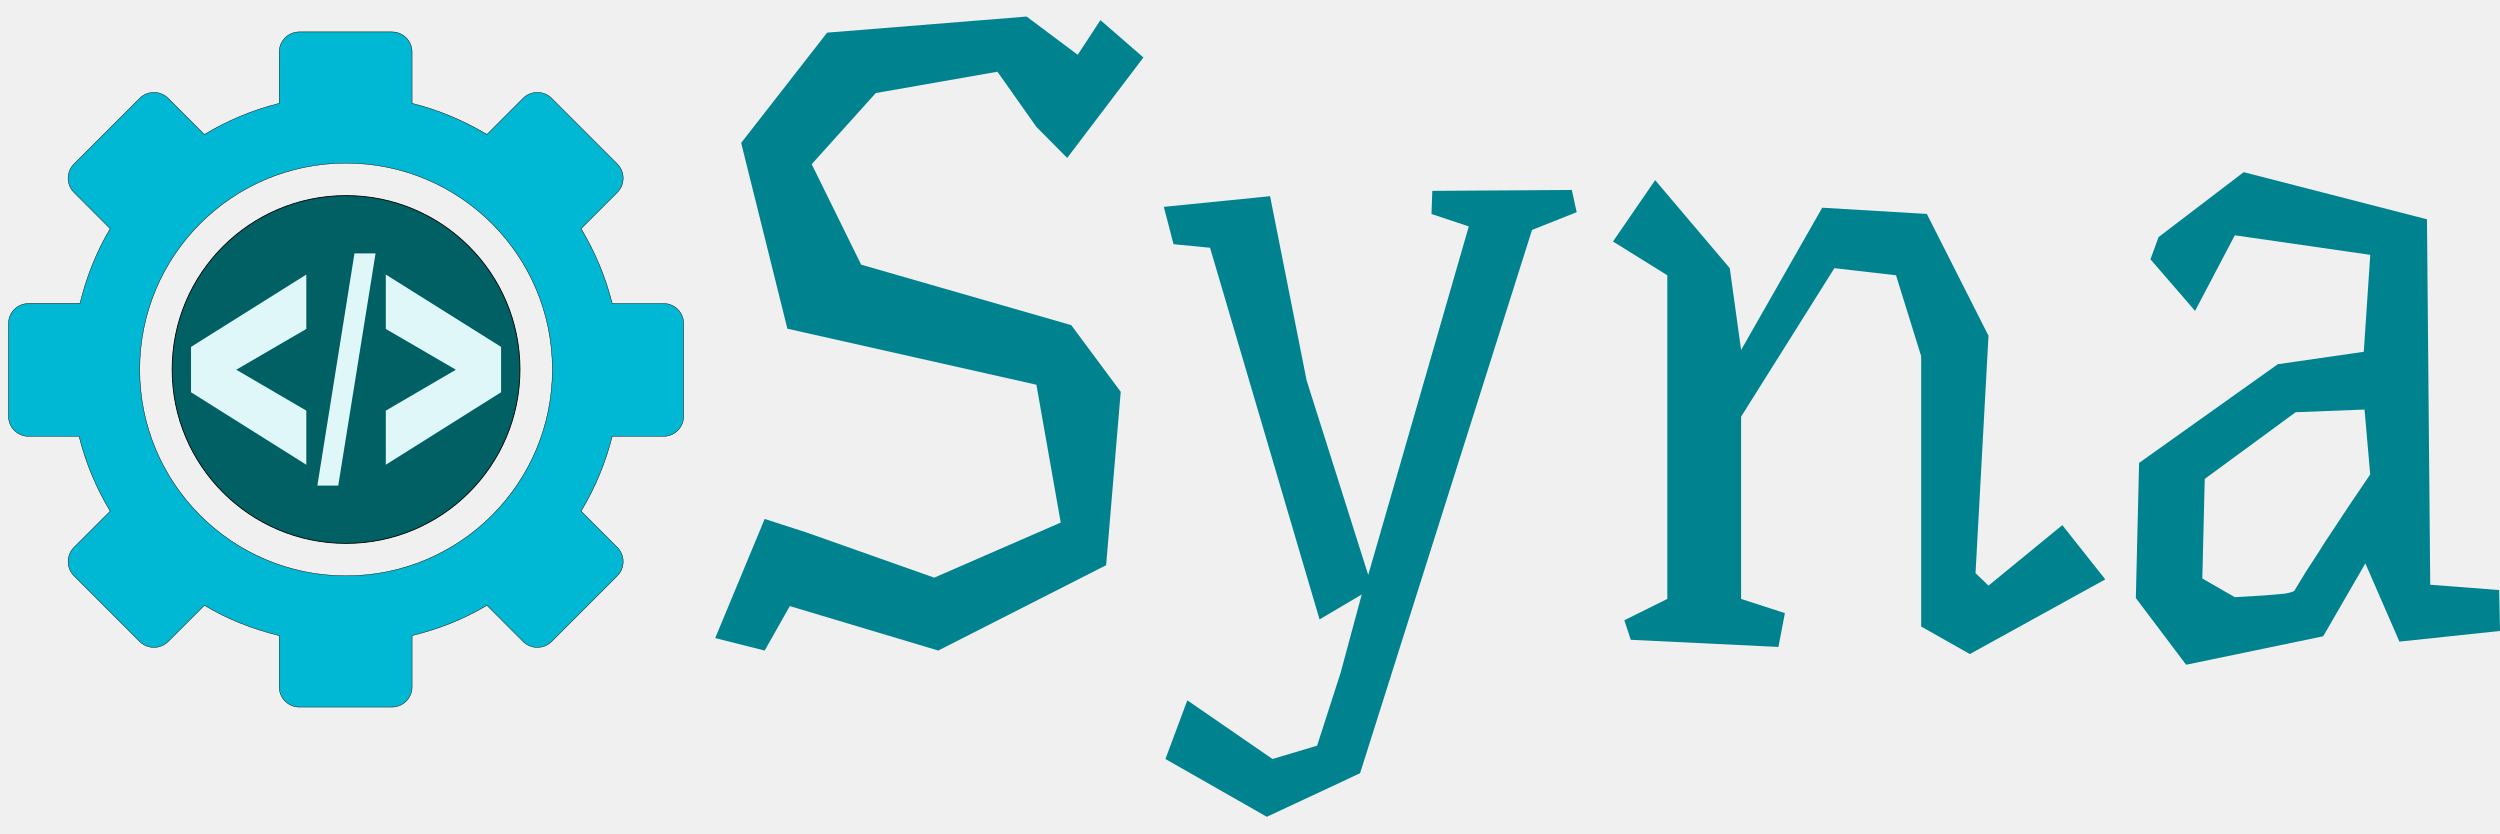
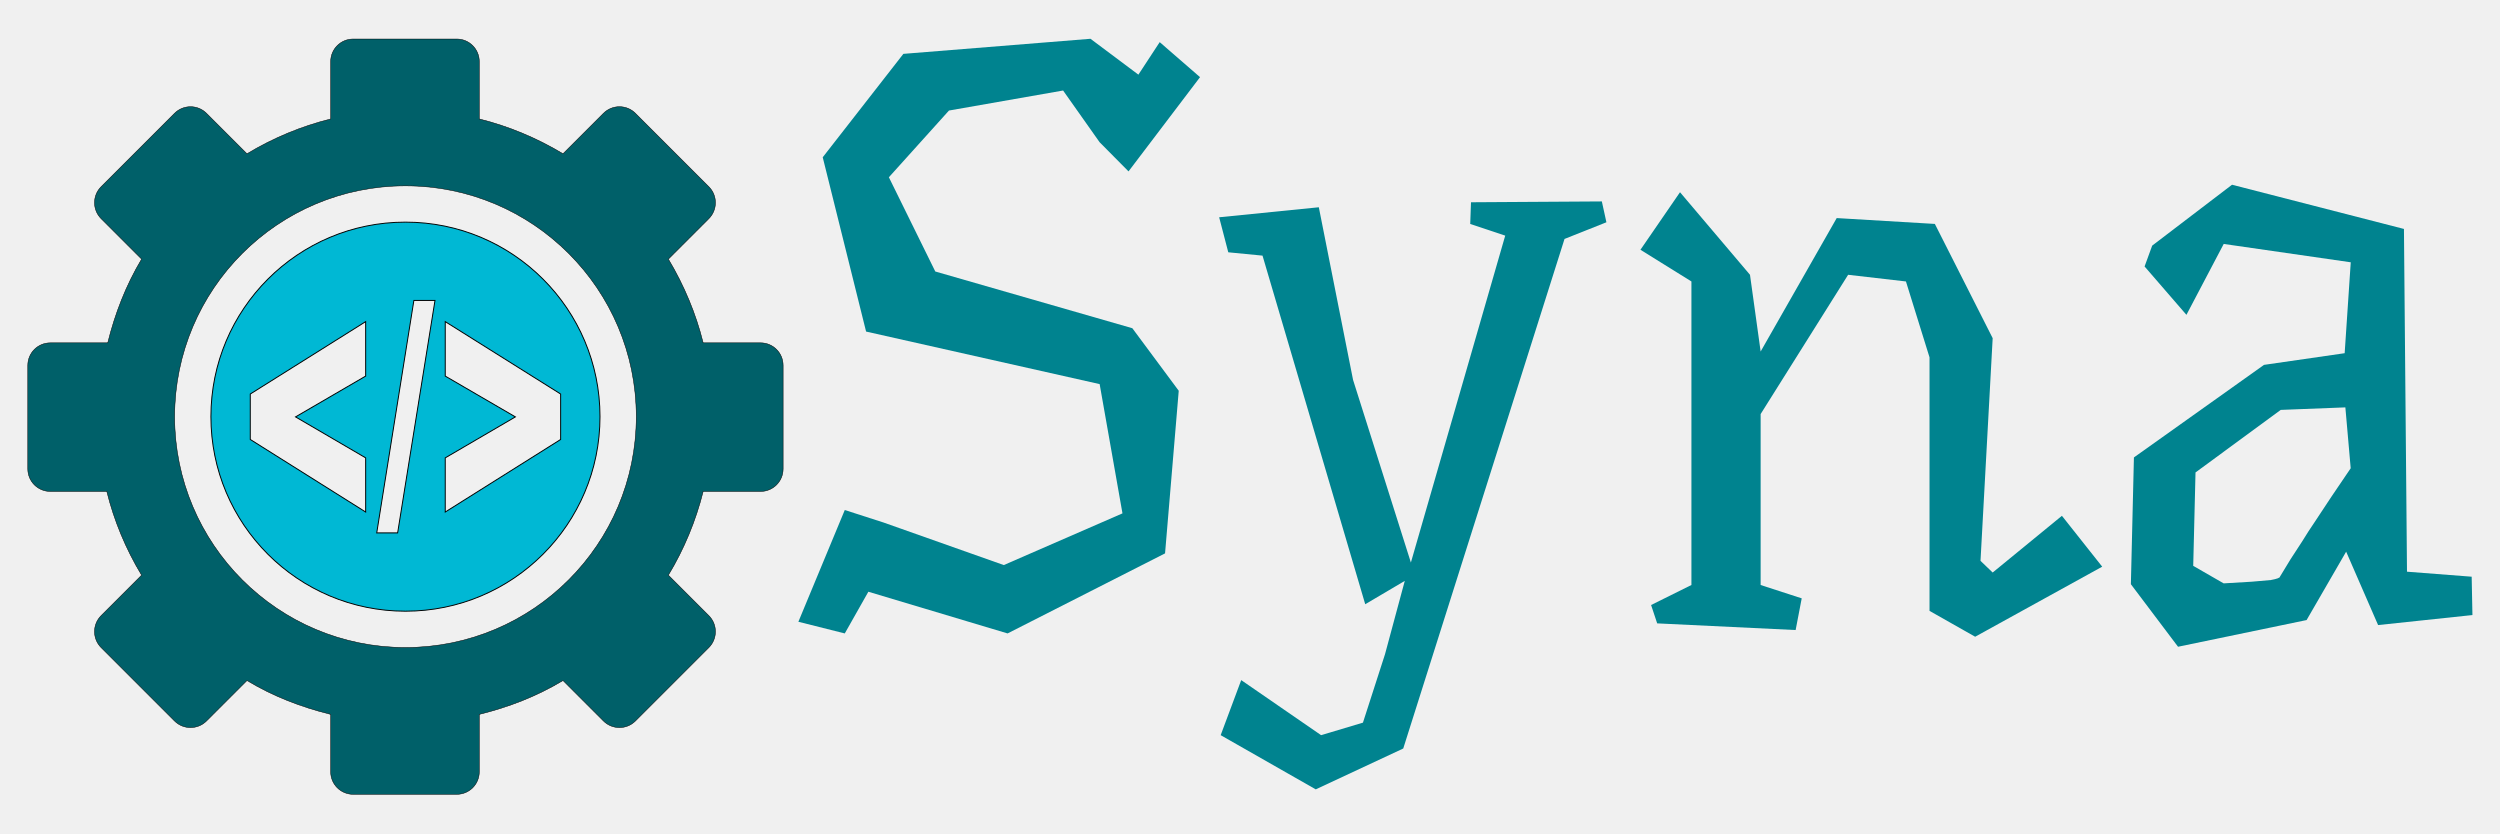
- <svg xmlns="http://www.w3.org/2000/svg" xml:space="preserve" enable-background="new 0 0 32 32" viewBox="0 0 300 100" height="100" width="300" y="0px" x="0px" id="Layer_1" version="1.1">
+ <svg xmlns="http://www.w3.org/2000/svg" xml:space="preserve" enable-background="new 0 0 32 32" viewBox="0 0 450 150" height="150" width="450" y="0px" x="0px" id="Layer_1" version="1.1">
  <defs id="defs5">
    <marker orient="auto" refY="0" refX="0" id="Arrow2Mend-5" style="overflow:visible">
      <path id="path45132-1" style="font-size:12px;fill-rule:evenodd;stroke-width:0.625;stroke-linejoin:round" d="M 8.719,4.034 -2.207,0.016 8.719,-4.002 c -1.745,2.372 -1.735,5.617 -6e-7,8.035 z" transform="scale(-0.6)" />
    </marker>
    <marker orient="auto" refY="0" refX="0" id="DotM-00" style="overflow:visible">
      <path id="path14329-2" d="m -2.5,-1 c 0,2.76 -2.24,5 -5,5 -2.76,0 -5,-2.24 -5,-5 0,-2.76 2.24,-5 5,-5 2.76,0 5,2.24 5,5 z" style="fill-rule:evenodd;stroke:#000000;stroke-width:1pt;marker-start:none;marker-end:none" transform="matrix(0.4,0,0,0.4,2.96,0.4)" />
    </marker>
    <marker orient="auto" refY="0" refX="0" id="Arrow2Mend-07" style="overflow:visible">
      <path id="path45132-31" style="font-size:12px;fill-rule:evenodd;stroke-width:0.625;stroke-linejoin:round" d="M 8.719,4.034 -2.207,0.016 8.719,-4.002 c -1.745,2.372 -1.735,5.617 -6e-7,8.035 z" transform="scale(-0.6)" />
    </marker>
    <marker orient="auto" refY="0" refX="0" id="DotM-0" style="overflow:visible">
      <path id="path14329-94" d="m -2.5,-1 c 0,2.76 -2.24,5 -5,5 -2.76,0 -5,-2.24 -5,-5 0,-2.76 2.24,-5 5,-5 2.76,0 5,2.24 5,5 z" style="fill-rule:evenodd;stroke:#000000;stroke-width:1pt;marker-start:none;marker-end:none" transform="matrix(0.4,0,0,0.4,2.96,0.4)" />
    </marker>
    <marker orient="auto" refY="0" refX="0" id="Arrow2Mend-6" style="overflow:visible">
      <path id="path45132-8" style="font-size:12px;fill-rule:evenodd;stroke-width:0.625;stroke-linejoin:round" d="M 8.719,4.034 -2.207,0.016 8.719,-4.002 c -1.745,2.372 -1.735,5.617 -6e-7,8.035 z" transform="scale(-0.6)" />
    </marker>
    <marker orient="auto" refY="0" refX="0" id="DotM-8" style="overflow:visible">
      <path id="path14329-91" d="m -2.5,-1 c 0,2.76 -2.24,5 -5,5 -2.76,0 -5,-2.24 -5,-5 0,-2.76 2.24,-5 5,-5 2.76,0 5,2.24 5,5 z" style="fill-rule:evenodd;stroke:#000000;stroke-width:1pt;marker-start:none;marker-end:none" transform="matrix(0.4,0,0,0.4,2.96,0.4)" />
    </marker>
    <clipPath id="clipPath3169-2" clipPathUnits="userSpaceOnUse">
      <rect y="105.344" x="48.992" height="428.81" width="748.776" id="rect3171-7" style="fill:#f5f5f4;fill-opacity:1;stroke:#888a85;stroke-width:2;stroke-miterlimit:4;stroke-dasharray:none;stroke-dashoffset:0;stroke-opacity:1" />
    </clipPath>
    <clipPath clipPathUnits="userSpaceOnUse" id="clipPath22-7">
      <path d="M 0,792 H 1224 V 0 H 0 Z" id="path24-2" />
    </clipPath>
    <clipPath id="clipPath6483-7" clipPathUnits="userSpaceOnUse">
      <rect y="187.656" x="67.578" height="280" width="548" id="rect6485-5" style="fill:#ffffff;fill-opacity:1;stroke:none" />
    </clipPath>
    <clipPath clipPathUnits="userSpaceOnUse" id="clipPath10152">
      <rect style="fill:#555753;fill-opacity:1;stroke:#555753;stroke-width:1.833;stroke-miterlimit:4;stroke-dasharray:none;stroke-dashoffset:0;stroke-opacity:1" id="rect10154" width="718.587" height="140.174" x="-37.134" y="754.147" />
    </clipPath>
    <marker orient="auto" refY="0" refX="0" id="Arrow2Mend-0" style="overflow:visible">
      <path id="path45132-982" style="font-size:12px;fill-rule:evenodd;stroke-width:0.625;stroke-linejoin:round" d="M 8.719,4.034 -2.207,0.016 8.719,-4.002 c -1.745,2.372 -1.735,5.617 -6e-7,8.035 z" transform="scale(-0.6)" />
    </marker>
    <marker orient="auto" refY="0" refX="0" id="DotM-2" style="overflow:visible">
      <path id="path14329-95" d="m -2.5,-1 c 0,2.76 -2.24,5 -5,5 -2.76,0 -5,-2.24 -5,-5 0,-2.76 2.24,-5 5,-5 2.76,0 5,2.24 5,5 z" style="fill-rule:evenodd;stroke:#000000;stroke-width:1pt;marker-start:none;marker-end:none" transform="matrix(0.4,0,0,0.4,2.96,0.4)" />
    </marker>
    <marker orient="auto" refY="0" refX="0" id="Arrow2Mend-2" style="overflow:visible">
      <path id="path45132-98" style="font-size:12px;fill-rule:evenodd;stroke-width:0.625;stroke-linejoin:round" d="M 8.719,4.034 -2.207,0.016 8.719,-4.002 c -1.745,2.372 -1.735,5.617 -6e-7,8.035 z" transform="scale(-0.6)" />
    </marker>
    <marker orient="auto" refY="0" refX="0" id="DotM-5" style="overflow:visible">
      <path id="path14329-1" d="m -2.5,-1 c 0,2.76 -2.24,5 -5,5 -2.76,0 -5,-2.24 -5,-5 0,-2.76 2.24,-5 5,-5 2.76,0 5,2.24 5,5 z" style="fill-rule:evenodd;stroke:#000000;stroke-width:1pt;marker-start:none;marker-end:none" transform="matrix(0.4,0,0,0.4,2.96,0.4)" />
    </marker>
    <marker orient="auto" refY="0" refX="0" id="Arrow2Mend-75" style="overflow:visible">
      <path id="path45132-9" style="font-size:12px;fill-rule:evenodd;stroke-width:0.625;stroke-linejoin:round" d="M 8.719,4.034 -2.207,0.016 8.719,-4.002 c -1.745,2.372 -1.735,5.617 -6e-7,8.035 z" transform="scale(-0.6)" />
    </marker>
    <marker orient="auto" refY="0" refX="0" id="DotM-466" style="overflow:visible">
      <path id="path14329-32" d="m -2.5,-1 c 0,2.76 -2.24,5 -5,5 -2.76,0 -5,-2.24 -5,-5 0,-2.76 2.24,-5 5,-5 2.76,0 5,2.24 5,5 z" style="fill-rule:evenodd;stroke:#000000;stroke-width:1pt;marker-start:none;marker-end:none" transform="matrix(0.4,0,0,0.4,2.96,0.4)" />
    </marker>
    <marker orient="auto" refY="0" refX="0" id="marker32938" style="overflow:visible">
      <path id="path32940" style="font-size:12px;fill-rule:evenodd;stroke-width:0.625;stroke-linejoin:round" d="M 8.719,4.034 -2.207,0.016 8.719,-4.002 c -1.745,2.372 -1.735,5.617 -6e-7,8.035 z" transform="scale(-0.6)" />
    </marker>
    <marker orient="auto" refY="0" refX="0" id="marker32934" style="overflow:visible">
      <path id="path32936" d="m -2.5,-1 c 0,2.76 -2.24,5 -5,5 -2.76,0 -5,-2.24 -5,-5 0,-2.76 2.24,-5 5,-5 2.76,0 5,2.24 5,5 z" style="fill-rule:evenodd;stroke:#000000;stroke-width:1pt;marker-start:none;marker-end:none" transform="matrix(0.4,0,0,0.4,2.96,0.4)" />
    </marker>
    <marker orient="auto" refY="0" refX="0" id="Arrow2Mend-7" style="overflow:visible">
      <path id="path45132-2" style="font-size:12px;fill-rule:evenodd;stroke-width:0.625;stroke-linejoin:round" d="M 8.719,4.034 -2.207,0.016 8.719,-4.002 c -1.745,2.372 -1.735,5.617 -6e-7,8.035 z" transform="scale(-0.6)" />
    </marker>
    <marker orient="auto" refY="0" refX="0" id="DotM-46" style="overflow:visible">
      <path id="path14329-9" d="m -2.5,-1 c 0,2.76 -2.24,5 -5,5 -2.76,0 -5,-2.24 -5,-5 0,-2.76 2.24,-5 5,-5 2.76,0 5,2.24 5,5 z" style="fill-rule:evenodd;stroke:#000000;stroke-width:1pt;marker-start:none;marker-end:none" transform="matrix(0.4,0,0,0.4,2.96,0.4)" />
    </marker>
    <marker orient="auto" refY="0" refX="0" id="Arrow2Mend-3" style="overflow:visible">
      <path id="path45132-3" style="font-size:12px;fill-rule:evenodd;stroke-width:0.625;stroke-linejoin:round" d="M 8.719,4.034 -2.207,0.016 8.719,-4.002 c -1.745,2.372 -1.735,5.617 -6e-7,8.035 z" transform="scale(-0.6)" />
    </marker>
    <marker orient="auto" refY="0" refX="0" id="DotM-42" style="overflow:visible">
      <path id="path14329-3" d="m -2.5,-1 c 0,2.76 -2.24,5 -5,5 -2.76,0 -5,-2.24 -5,-5 0,-2.76 2.24,-5 5,-5 2.76,0 5,2.24 5,5 z" style="fill-rule:evenodd;stroke:#000000;stroke-width:1pt;marker-start:none;marker-end:none" transform="matrix(0.4,0,0,0.4,2.96,0.4)" />
    </marker>
    <marker orient="auto" refY="0" refX="0" id="Arrow2Mend-9" style="overflow:visible">
      <path id="path45132-4" style="font-size:12px;fill-rule:evenodd;stroke-width:0.625;stroke-linejoin:round" d="M 8.719,4.034 -2.207,0.016 8.719,-4.002 c -1.745,2.372 -1.735,5.617 -6e-7,8.035 z" transform="scale(-0.6)" />
    </marker>
    <marker orient="auto" refY="0" refX="0" id="DotM-4" style="overflow:visible">
      <path id="path14329-8" d="m -2.5,-1 c 0,2.76 -2.24,5 -5,5 -2.76,0 -5,-2.24 -5,-5 0,-2.76 2.24,-5 5,-5 2.76,0 5,2.24 5,5 z" style="fill-rule:evenodd;stroke:#000000;stroke-width:1pt;marker-start:none;marker-end:none" transform="matrix(0.4,0,0,0.4,2.96,0.4)" />
    </marker>
    <clipPath clipPathUnits="userSpaceOnUse" id="clipPath6483-5">
      <rect style="fill:#ffffff;fill-opacity:1;stroke:none" id="rect6485-2" width="548" height="280" x="67.578" y="187.656" />
    </clipPath>
    <clipPath clipPathUnits="userSpaceOnUse" id="clipPath6483-1-7-3-0">
      <rect style="fill:#ffffff;fill-opacity:1;stroke:none" id="rect6485-6-4-5-6" width="548" height="280" x="67.578" y="187.656" />
    </clipPath>
    <marker orient="auto" refY="0" refX="0" id="Arrow2Lend-0" style="overflow:visible">
      <path id="path45126-6" style="font-size:12px;fill-rule:evenodd;stroke-width:0.625;stroke-linejoin:round" d="M 8.719,4.034 -2.207,0.016 8.719,-4.002 c -1.745,2.372 -1.735,5.617 -6e-7,8.035 z" transform="matrix(-1.1,0,0,-1.1,-1.1,0)" />
    </marker>
    <clipPath clipPathUnits="userSpaceOnUse" id="clipPath6483-1-7-3-9">
      <rect style="fill:#ffffff;fill-opacity:1;stroke:none" id="rect6485-6-4-5-8" width="548" height="280" x="67.578" y="187.656" />
    </clipPath>
    <clipPath clipPathUnits="userSpaceOnUse" id="clipPath6483-1-7-3">
      <rect style="fill:#ffffff;fill-opacity:1;stroke:none" id="rect6485-6-4-5" width="548" height="280" x="67.578" y="187.656" />
    </clipPath>
    <clipPath clipPathUnits="userSpaceOnUse" id="clipPath6483-1-7">
      <rect style="fill:#ffffff;fill-opacity:1;stroke:none" id="rect6485-6-4" width="548" height="280" x="67.578" y="187.656" />
    </clipPath>
    <clipPath clipPathUnits="userSpaceOnUse" id="clipPath6483-1">
      <rect style="fill:#ffffff;fill-opacity:1;stroke:none" id="rect6485-6" width="548" height="280" x="67.578" y="187.656" />
    </clipPath>
    <clipPath clipPathUnits="userSpaceOnUse" id="clipPath6483">
      <rect style="fill:#ffffff;fill-opacity:1;stroke:none" id="rect6485" width="548" height="280" x="67.578" y="187.656" />
    </clipPath>
    <clipPath id="clipPath22" clipPathUnits="userSpaceOnUse">
      <path id="path24" d="M 0,792 H 1224 V 0 H 0 Z" />
    </clipPath>
    <clipPath clipPathUnits="userSpaceOnUse" id="clipPath3169">
      <rect style="fill:#f5f5f4;fill-opacity:1;stroke:#888a85;stroke-width:2;stroke-miterlimit:4;stroke-dasharray:none;stroke-dashoffset:0;stroke-opacity:1" id="rect3171" width="748.776" height="428.81" x="48.992" y="105.344" />
    </clipPath>
    <marker orient="auto" refY="0" refX="0" id="Arrow2Lend" style="overflow:visible">
      <path id="path45126" style="font-size:12px;fill-rule:evenodd;stroke-width:0.625;stroke-linejoin:round" d="M 8.719,4.034 -2.207,0.016 8.719,-4.002 c -1.745,2.372 -1.735,5.617 -6e-7,8.035 z" transform="matrix(-1.1,0,0,-1.1,-1.1,0)" />
    </marker>
    <marker orient="auto" refY="0" refX="0" id="Arrow2Mend" style="overflow:visible">
      <path id="path45132" style="font-size:12px;fill-rule:evenodd;stroke-width:0.625;stroke-linejoin:round" d="M 8.719,4.034 -2.207,0.016 8.719,-4.002 c -1.745,2.372 -1.735,5.617 -6e-7,8.035 z" transform="scale(-0.6)" />
    </marker>
    <marker orient="auto" refY="0" refX="0" id="DotL" style="overflow:visible">
      <path id="path14326" d="m -2.5,-1 c 0,2.76 -2.24,5 -5,5 -2.76,0 -5,-2.24 -5,-5 0,-2.76 2.24,-5 5,-5 2.76,0 5,2.24 5,5 z" style="fill-rule:evenodd;stroke:#000000;stroke-width:1pt;marker-start:none;marker-end:none" transform="matrix(0.8,0,0,0.8,5.92,0.8)" />
    </marker>
    <marker orient="auto" refY="0" refX="0" id="DotM" style="overflow:visible">
      <path id="path14329" d="m -2.5,-1 c 0,2.76 -2.24,5 -5,5 -2.76,0 -5,-2.24 -5,-5 0,-2.76 2.24,-5 5,-5 2.76,0 5,2.24 5,5 z" style="fill-rule:evenodd;stroke:#000000;stroke-width:1pt;marker-start:none;marker-end:none" transform="matrix(0.4,0,0,0.4,2.96,0.4)" />
    </marker>
  </defs>
-   <g id="flowRoot1188" style="font-style:normal;font-variant:normal;font-weight:normal;font-stretch:normal;font-size:42.524px;line-height:125%;font-family:Underdog;-inkscape-font-specification:'Underdog, Normal';font-variant-ligatures:normal;font-variant-caps:normal;font-variant-numeric:normal;font-feature-settings:normal;text-align:start;letter-spacing:0px;word-spacing:0px;writing-mode:lr-tb;text-anchor:start;fill:#00838f;fill-opacity:1;stroke:none;stroke-width:1px;stroke-linecap:butt;stroke-linejoin:miter;stroke-opacity:1" transform="matrix(2.288847,0,0,2.509122,-119.9324,-60.13912)" aria-label="Syna">
-     <path id="path4919" style="" d="m 106.222,24.76 2.679,1.829 1.191,-1.658 2.254,1.786 -3.997,4.805 -1.616,-1.488 -2.041,-2.636 -6.379,1.021 -3.359,3.402 2.594,4.805 11.014,2.892 2.594,3.189 -0.765,8.292 -8.802,4.082 -7.782,-2.126 -1.318,2.126 -2.594,-0.595 2.594,-5.698 2.169,0.638 6.719,2.169 6.634,-2.636 -1.276,-6.591 -13.055,-2.679 -2.424,-8.887 4.508,-5.273 z" />
-     <path id="path4921" style="" d="m 132.72,34.966 -9.015,25.982 -4.89,2.084 -5.315,-2.764 1.148,-2.807 4.465,2.807 2.339,-0.638 1.233,-3.487 1.106,-3.742 -2.211,1.191 -5.741,-17.775 -1.914,-0.17 -0.51,-1.786 5.571,-0.51 1.914,8.802 3.232,9.313 5.273,-16.669 -1.956,-0.595 0.043,-1.106 7.314,-0.043 0.255,1.063 z" />
-     <path id="path4923" style="" d="m 162.774,51.677 -7.101,3.572 -2.551,-1.318 V 41.004 l -1.318,-3.87 -3.232,-0.34 -4.89,7.101 v 8.717 l 2.296,0.68 -0.34,1.616 -7.739,-0.34 -0.34,-0.936 2.254,-1.021 V 37.134 l -2.849,-1.616 2.211,-2.934 3.912,4.21 0.595,3.912 4.252,-6.804 5.486,0.298 3.232,5.826 -0.68,11.354 0.68,0.595 3.87,-2.892 z" />
-     <path id="path4925" style="" d="m 172.753,43.683 -4.763,3.189 -0.128,4.763 1.701,0.893 q 0.85,-0.043 1.573,-0.085 0.595,-0.043 1.063,-0.085 0.51,-0.085 0.51,-0.17 0,0 0.17,-0.255 0.17,-0.255 0.425,-0.638 0.298,-0.425 0.638,-0.893 0.34,-0.51 0.723,-1.021 0.85,-1.191 1.999,-2.722 l -0.298,-3.104 z m -2.722,-11.481 9.61,2.254 0.17,17.477 3.615,0.255 0.043,1.956 -5.273,0.51 -1.786,-3.742 -2.211,3.487 -7.186,1.361 -2.636,-3.189 0.17,-6.464 7.272,-4.72 4.508,-0.595 0.34,-4.635 -7.101,-0.936 -2.084,3.615 -2.339,-2.466 0.425,-1.063 z" />
+   <g id="flowRoot1188" style="font-style:normal;font-variant:normal;font-weight:normal;font-stretch:normal;font-size:42.524px;line-height:125%;font-family:Underdog;-inkscape-font-specification:'Underdog, Normal';font-variant-ligatures:normal;font-variant-caps:normal;font-variant-numeric:normal;font-feature-settings:normal;text-align:start;letter-spacing:0px;word-spacing:0px;writing-mode:lr-tb;text-anchor:start;fill:#00838f;fill-opacity:1;stroke:none;stroke-width:1px;stroke-linecap:butt;stroke-linejoin:miter;stroke-opacity:1" transform="matrix(3.220248,0,0,3.53016,-145.7769,-80.42645)" aria-label="Syna">
+     <path id="path17863" style="" d="m 106.222,24.76 2.679,1.829 1.191,-1.658 2.254,1.786 -3.997,4.805 -1.616,-1.488 -2.041,-2.636 -6.379,1.021 -3.359,3.402 2.594,4.805 11.014,2.892 2.594,3.189 -0.765,8.292 -8.802,4.082 -7.782,-2.126 -1.318,2.126 -2.594,-0.595 2.594,-5.698 2.169,0.638 6.719,2.169 6.634,-2.636 -1.276,-6.591 -13.055,-2.679 -2.424,-8.887 4.508,-5.273 z" />
+     <path id="path17865" style="" d="m 132.72,34.966 -9.015,25.982 -4.89,2.084 -5.315,-2.764 1.148,-2.807 4.465,2.807 2.339,-0.638 1.233,-3.487 1.106,-3.742 -2.211,1.191 -5.741,-17.775 -1.914,-0.17 -0.51,-1.786 5.571,-0.51 1.914,8.802 3.232,9.313 5.273,-16.669 -1.956,-0.595 0.043,-1.106 7.314,-0.043 0.255,1.063 z" />
+     <path id="path17867" style="" d="m 162.774,51.677 -7.101,3.572 -2.551,-1.318 V 41.004 l -1.318,-3.87 -3.232,-0.34 -4.89,7.101 v 8.717 l 2.296,0.68 -0.34,1.616 -7.739,-0.34 -0.34,-0.936 2.254,-1.021 V 37.134 l -2.849,-1.616 2.211,-2.934 3.912,4.21 0.595,3.912 4.252,-6.804 5.486,0.298 3.232,5.826 -0.68,11.354 0.68,0.595 3.87,-2.892 z" />
+     <path id="path17869" style="" d="m 172.753,43.683 -4.763,3.189 -0.128,4.763 1.701,0.893 q 0.85,-0.043 1.573,-0.085 0.595,-0.043 1.063,-0.085 0.51,-0.085 0.51,-0.17 0,0 0.17,-0.255 0.17,-0.255 0.425,-0.638 0.298,-0.425 0.638,-0.893 0.34,-0.51 0.723,-1.021 0.85,-1.191 1.999,-2.722 l -0.298,-3.104 z m -2.722,-11.481 9.61,2.254 0.17,17.477 3.615,0.255 0.043,1.956 -5.273,0.51 -1.786,-3.742 -2.211,3.487 -7.186,1.361 -2.636,-3.189 0.17,-6.464 7.272,-4.72 4.508,-0.595 0.34,-4.635 -7.101,-0.936 -2.084,3.615 -2.339,-2.466 0.425,-1.063 z" />
  </g>
-   <flowRoot style="font-style:normal;font-weight:normal;font-size:40px;line-height:125%;font-family:Sans;letter-spacing:0px;word-spacing:0px;fill:#000000;fill-opacity:1;stroke:none;stroke-width:1px;stroke-linecap:butt;stroke-linejoin:miter;stroke-opacity:1" id="flowRoot1196" xml:space="preserve">
+   <flowRoot transform="translate(0,50)" style="font-style:normal;font-weight:normal;font-size:40px;line-height:125%;font-family:Sans;letter-spacing:0px;word-spacing:0px;fill:#000000;fill-opacity:1;stroke:none;stroke-width:1px;stroke-linecap:butt;stroke-linejoin:miter;stroke-opacity:1" id="flowRoot1196" xml:space="preserve">
    <flowRegion id="flowRegion1198">
      <rect y="110.076" x="103.414" height="41.101" width="44.813" id="rect1200" />
    </flowRegion>
    <flowPara id="flowPara1202">By </flowPara>
  </flowRoot>
-   <path d="m 66.288,44.339 c 0,13.675 -11.086,24.761 -24.761,24.761 -13.675,0 -24.761,-11.086 -24.761,-24.761 0,-13.675 11.086,-24.761 24.761,-24.761 13.675,0 24.761,11.086 24.761,24.761 z M 35.927,3.828 c -1.342,0 -2.422,1.08 -2.422,2.422 v 6.155 c -3.132,0.778 -6.147,2.029 -8.98,3.733 l -4.339,-4.339 c -0.949,-0.949 -2.482,-0.949 -3.431,0 l -7.87,7.87 c -0.949,0.949 -0.949,2.482 0,3.431 l 4.339,4.339 c -1.691,2.824 -2.863,5.874 -3.632,8.98 H 3.437 c -1.342,0 -2.422,1.08 -2.422,2.422 V 49.939 c 0,1.342 1.08,2.422 2.422,2.422 h 6.054 c 0.777,3.135 2.028,6.145 3.733,8.98 L 8.886,65.679 c -0.949,0.949 -0.949,2.482 0,3.431 l 7.87,7.87 c 0.949,0.949 2.482,0.949 3.431,0 l 4.339,-4.339 c 2.845,1.716 5.847,2.854 8.98,3.632 v 6.155 c 0,1.342 1.08,2.422 2.422,2.422 h 11.099 c 1.342,0 2.422,-1.08 2.422,-2.422 v -6.155 c 3.14,-0.774 6.14,-1.929 8.98,-3.632 l 4.339,4.339 c 0.949,0.949 2.482,0.949 3.431,0 l 7.87,-7.87 c 0.949,-0.949 0.949,-2.482 0,-3.431 l -4.339,-4.339 c 1.708,-2.83 2.954,-5.864 3.733,-8.98 h 6.155 c 1.342,0 2.422,-1.08 2.422,-2.422 V 38.84 c 0,-1.342 -1.08,-2.422 -2.422,-2.422 h -6.155 c -0.773,-3.113 -2.045,-6.162 -3.733,-8.98 l 4.339,-4.339 c 0.949,-0.949 0.949,-2.482 0,-3.431 l -7.87,-7.87 c -0.949,-0.949 -2.482,-0.949 -3.431,0 l -4.339,4.339 C 55.592,14.436 52.567,13.177 49.447,12.405 V 6.25 c 0,-1.342 -1.08,-2.422 -2.422,-2.422 z" style="opacity:1;fill:#00b8d4;fill-opacity:1;stroke:#000000;stroke-width:0.051;stroke-linecap:butt;stroke-linejoin:miter;stroke-miterlimit:4;stroke-dasharray:none;stroke-opacity:1" id="path930" />
-   <g id="layer1">
-     <path id="path918" d="M 62.394,44.339 A 20.867,20.867 0 0 1 41.527,65.207 20.867,20.867 0 0 1 20.659,44.339 20.867,20.867 0 0 1 41.527,23.472 20.867,20.867 0 0 1 62.394,44.339 Z" style="opacity:1;fill:#006064;fill-opacity:1;stroke:#000000;stroke-width:0.104;stroke-linecap:butt;stroke-linejoin:miter;stroke-miterlimit:4;stroke-dasharray:none;stroke-opacity:1" />
-     <g id="flowRoot920" style="font-style:normal;font-variant:normal;font-weight:normal;font-stretch:normal;font-size:39.999px;line-height:125%;font-family:'Arial Black';-inkscape-font-specification:'Arial Black, Normal';font-variant-ligatures:normal;font-variant-caps:normal;font-variant-numeric:normal;font-feature-settings:normal;text-align:center;letter-spacing:0px;word-spacing:0px;writing-mode:lr-tb;text-anchor:middle;fill:#e0f7fa;fill-opacity:1;stroke:none;stroke-width:1px;stroke-linecap:butt;stroke-linejoin:miter;stroke-opacity:1" transform="matrix(0.6229425,0,0,0.9417054,-23.01855,-92.21133)" aria-label="&lt;/&gt;">
-       <path id="path4911" style="" d="m 95.957,157.142 -22.207,-9.238 v -5.781 l 22.207,-9.219 v 6.933 l -13.496,5.195 13.496,5.215 z" />
-       <path id="path4913" style="" d="m 105.234,130.209 h 4.062 l -7.187,29.589 h -4.023 z" />
-       <path id="path4915" style="" d="m 111.269,157.142 22.207,-9.238 v -5.781 l -22.207,-9.219 v 6.933 l 13.496,5.195 -13.496,5.215 z" />
+   <g transform="translate(0,50)" id="layer1">
+     <g transform="matrix(1.148601,0,0,1.148601,-2.602774,5.783851)" id="g3286">
+       <path id="path930" style="opacity:1;fill:#006069;fill-opacity:1;stroke:#000000;stroke-width:0.074;stroke-linecap:butt;stroke-linejoin:miter;stroke-miterlimit:4;stroke-dasharray:none;stroke-opacity:1" d="m 101.98,66.73 c 0,19.979 -16.196,36.174 -36.174,36.174 -19.979,0 -36.174,-16.196 -36.174,-36.174 0,-19.979 16.196,-36.174 36.174,-36.174 19.979,0 36.174,16.196 36.174,36.174 z M 57.624,7.547 c -1.96,0 -3.538,1.578 -3.538,3.538 v 8.992 c -4.576,1.136 -8.981,2.964 -13.119,5.454 l -6.338,-6.338 c -1.386,-1.386 -3.626,-1.386 -5.012,0 L 18.12,30.69 c -1.386,1.386 -1.386,3.626 0,5.012 l 6.338,6.338 c -2.47,4.126 -4.183,8.581 -5.307,13.119 h -8.992 c -1.96,0 -3.538,1.578 -3.538,3.538 v 16.215 c 0,1.96 1.578,3.538 3.538,3.538 h 8.844 c 1.136,4.58 2.962,8.977 5.454,13.119 l -6.338,6.338 c -1.386,1.386 -1.386,3.626 0,5.012 l 11.498,11.498 c 1.386,1.386 3.626,1.386 5.012,0 l 6.338,-6.338 c 4.156,2.507 8.542,4.17 13.119,5.307 v 8.992 c 0,1.96 1.578,3.538 3.538,3.538 h 16.215 c 1.96,0 3.538,-1.578 3.538,-3.538 v -8.992 c 4.587,-1.13 8.971,-2.818 13.119,-5.307 l 6.338,6.338 c 1.386,1.386 3.626,1.386 5.012,0 l 11.498,-11.498 c 1.386,-1.386 1.386,-3.626 0,-5.012 l -6.338,-6.338 c 2.495,-4.134 4.315,-8.567 5.454,-13.119 h 8.992 c 1.96,0 3.538,-1.578 3.538,-3.538 V 58.696 c 0,-1.96 -1.578,-3.538 -3.538,-3.538 h -8.992 c -1.129,-4.549 -2.987,-9.002 -5.454,-13.119 l 6.338,-6.338 c 1.386,-1.386 1.386,-3.626 0,-5.012 L 101.846,19.192 c -1.386,-1.386 -3.626,-1.386 -5.012,0 l -6.338,6.338 C 86.354,23.044 81.935,21.204 77.377,20.076 v -8.992 c 0,-1.96 -1.578,-3.538 -3.538,-3.538 z" transform="translate(0,-50)" />
+       <path id="path918" transform="matrix(0.8706242,0,0,0.8706242,2.266038,-48.56677)" d="M 72.98 39.984 A 35.016 35.016 0 0 0 37.965 75 A 35.016 35.016 0 0 0 72.98 110.016 A 35.016 35.016 0 0 0 107.998 75 A 35.016 35.016 0 0 0 72.98 39.984 z M 74.498 54.078 L 78.299 54.078 L 71.574 95.922 L 67.811 95.922 L 74.498 54.078 z M 65.82 57.891 L 65.82 67.695 L 53.195 75.041 L 65.82 82.416 L 65.82 92.164 L 45.047 79.102 L 45.047 70.926 L 65.82 57.891 z M 80.143 57.891 L 100.916 70.926 L 100.916 79.102 L 80.143 92.164 L 80.143 82.416 L 92.768 75.041 L 80.143 67.695 L 80.143 57.891 z " style="opacity:1;fill:#00b8d4;fill-opacity:1;stroke:#000000;stroke-width:0.174;stroke-linecap:butt;stroke-linejoin:miter;stroke-miterlimit:4;stroke-dasharray:none;stroke-opacity:1" />
    </g>
-     <flowRoot style="fill:black;stroke:none;stroke-opacity:1;stroke-width:1px;stroke-linejoin:miter;stroke-linecap:butt;fill-opacity:1;font-family:'URW Bookman';font-style:normal;font-weight:300;font-size:40px;line-height:125%;letter-spacing:0px;word-spacing:0px;-inkscape-font-specification:'URW Bookman, Light';font-stretch:normal;font-variant:normal;text-anchor:middle;text-align:center;writing-mode:lr;font-variant-ligatures:normal;font-variant-caps:normal;font-variant-numeric:normal;font-feature-settings:normal" id="flowRoot4899" xml:space="preserve">
-       <flowRegion id="flowRegion4901">
-         <rect y="-53.928" x="-45.94" height="258.934" width="4335.051" id="rect4903" />
-       </flowRegion>
-       <flowPara id="flowPara4905" />
-     </flowRoot>
  </g>
</svg>
